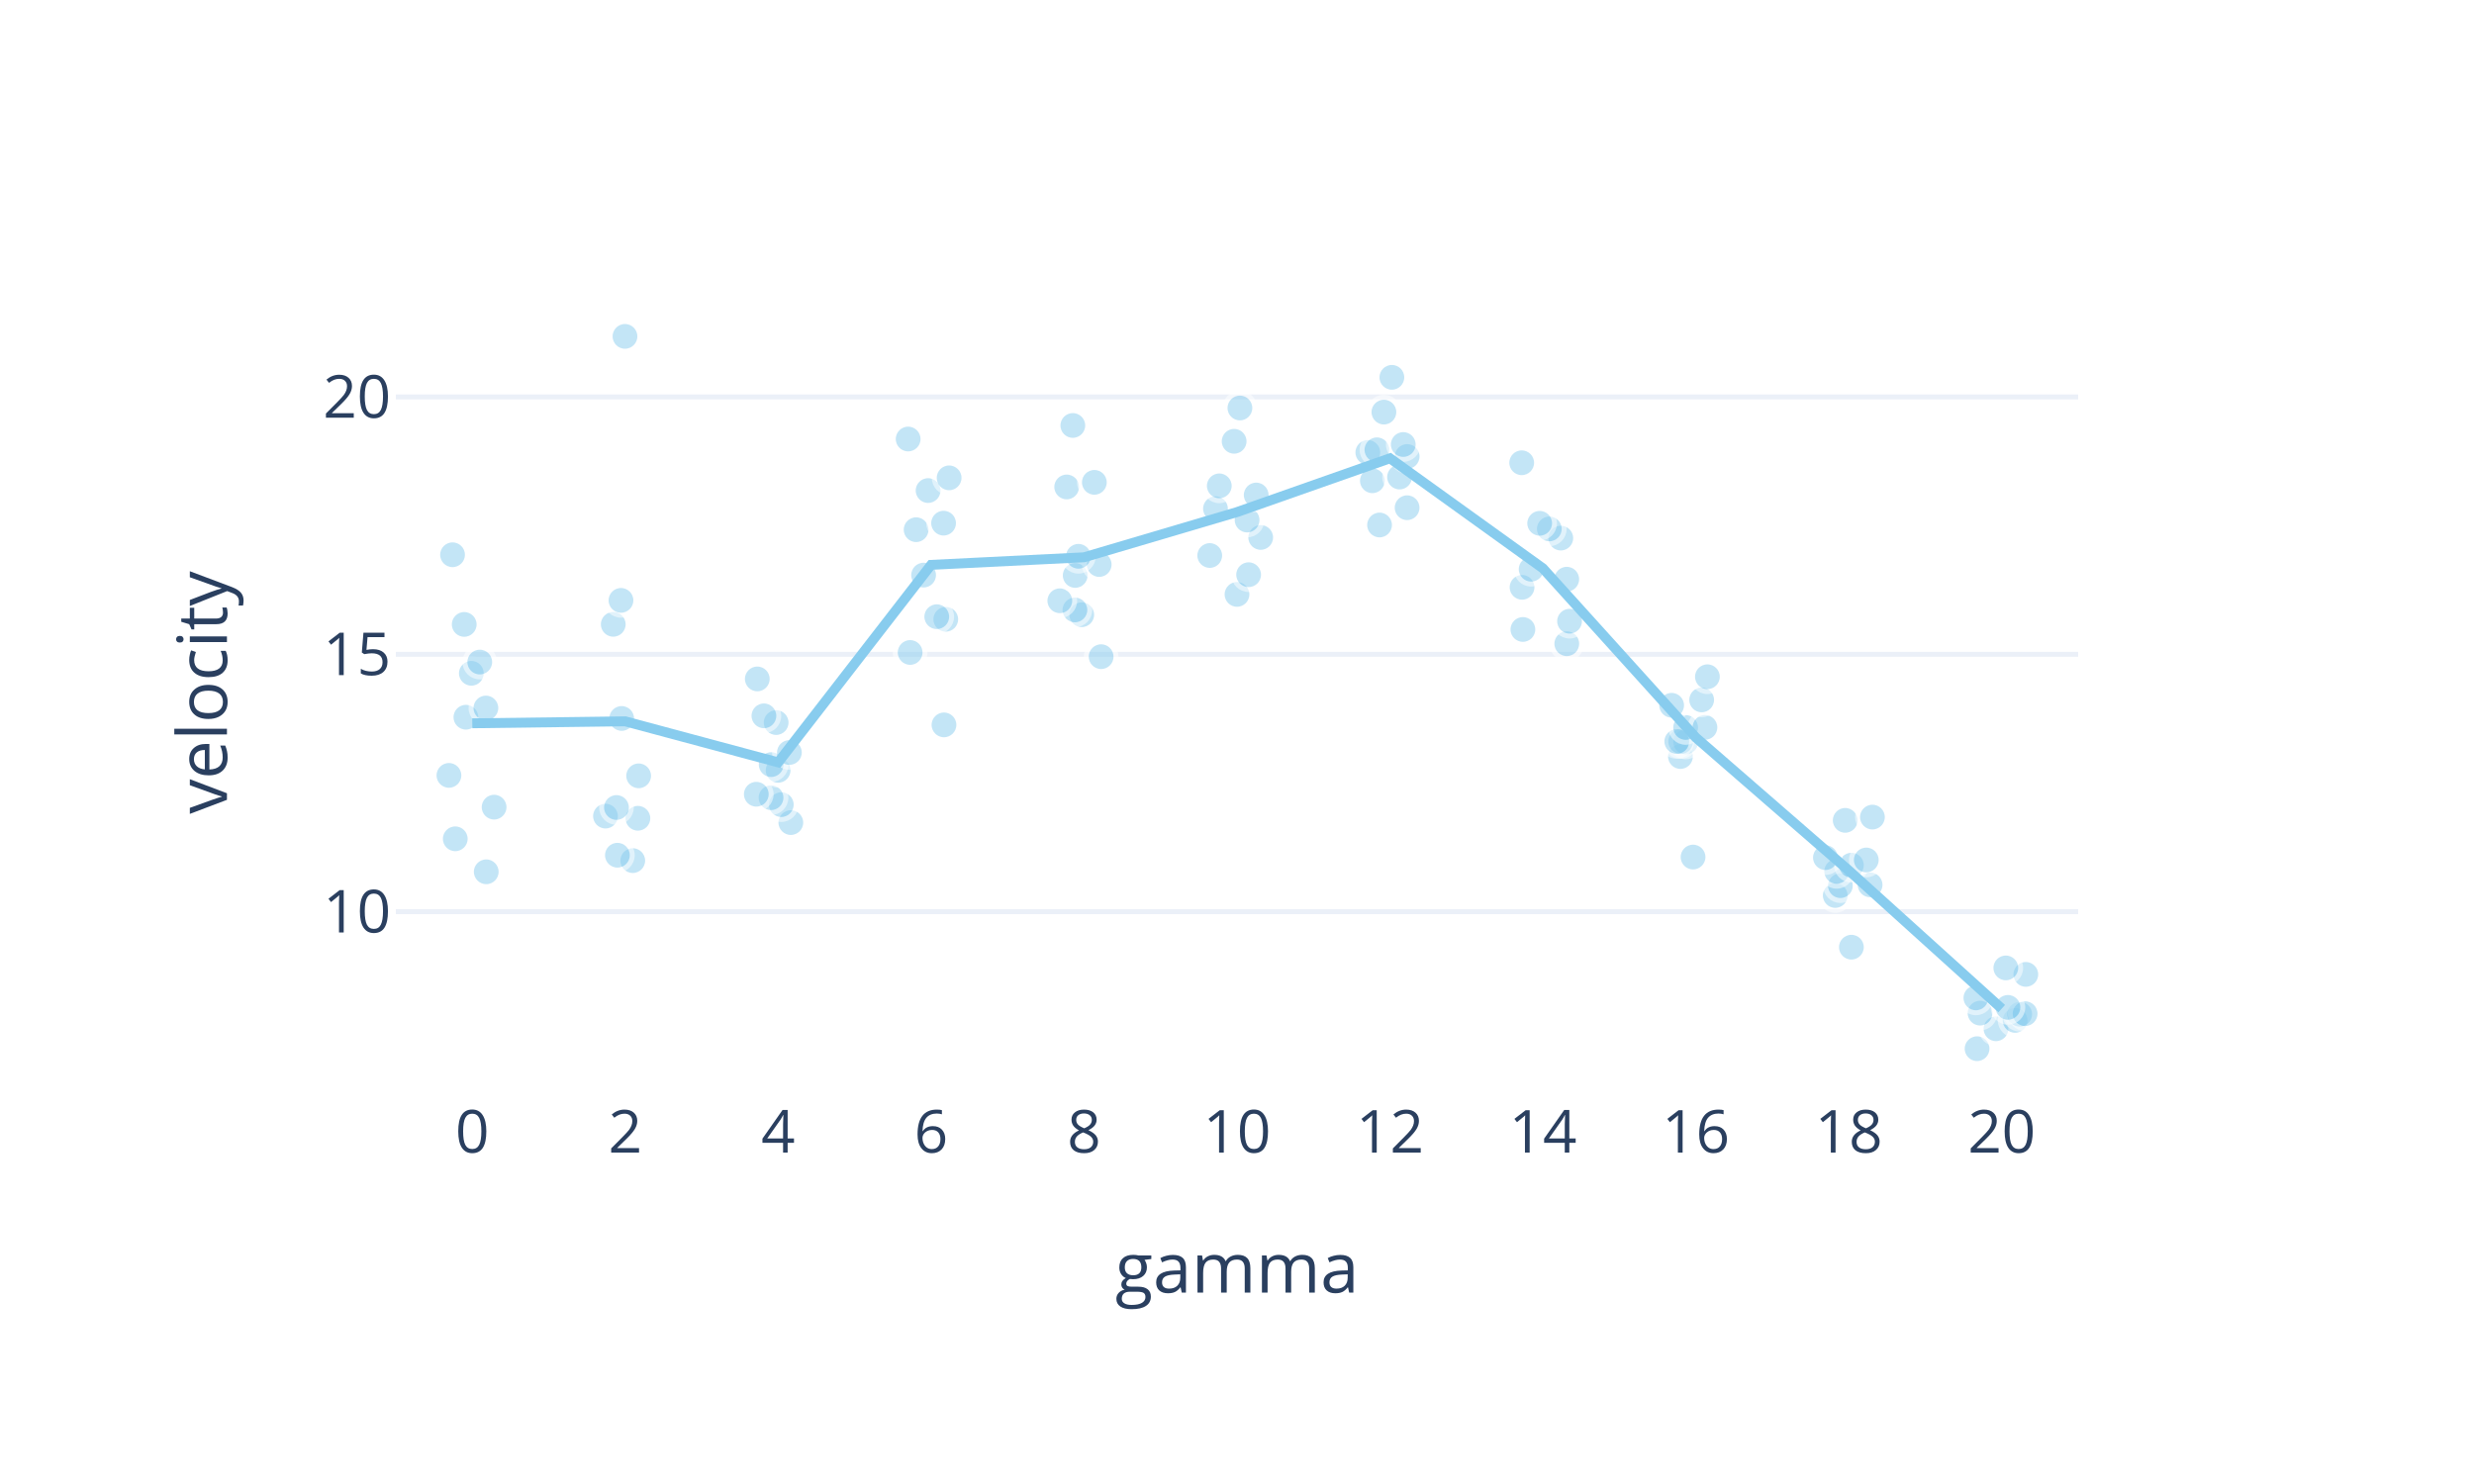
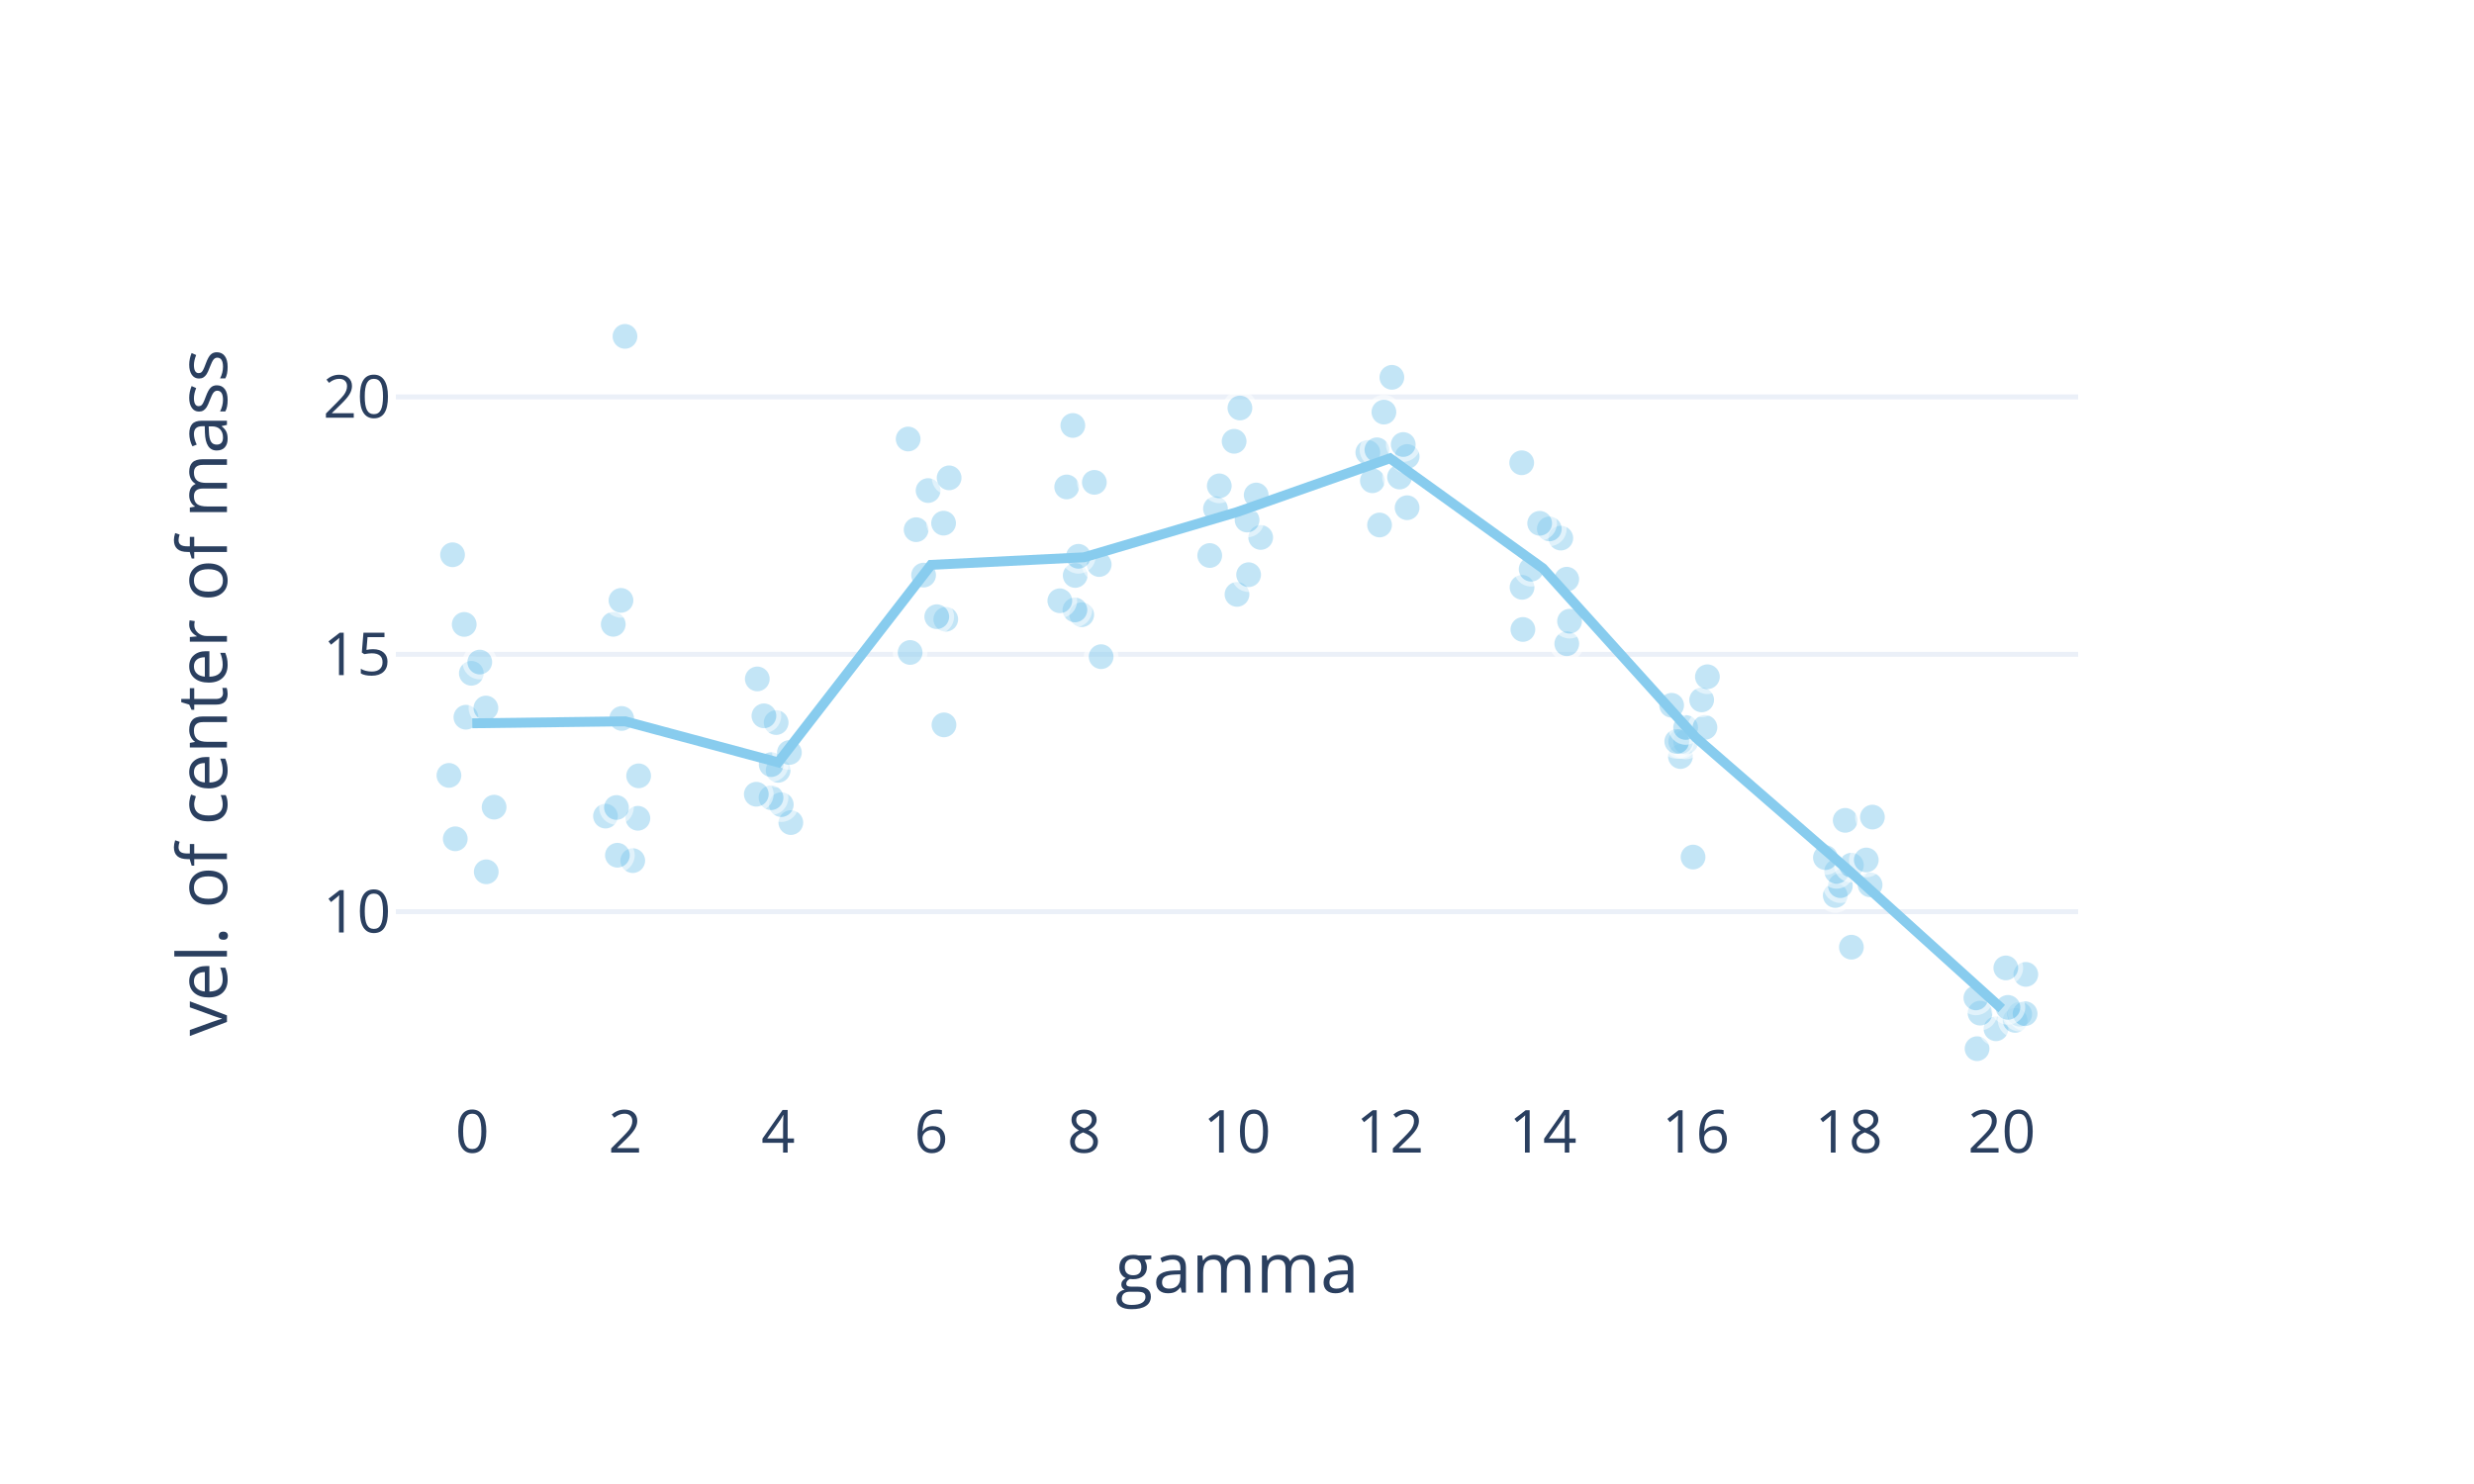
<svg xmlns="http://www.w3.org/2000/svg" class="main-svg" width="500" height="300" style="" viewBox="0 0 500 300">
  <rect x="0" y="0" width="500" height="300" style="fill: rgb(255, 255, 255); fill-opacity: 1;" />
-   <defs id="defs-b6fe09">
+   <defs id="defs-9567df">
    <g class="clips">
-       <clipPath id="clipb6fe09xyplot" class="plotclip">
+       <clipPath id="clip9567dfxyplot" class="plotclip">
        <rect width="340" height="160" />
      </clipPath>
-       <clipPath class="axesclip" id="clipb6fe09x">
+       <clipPath class="axesclip" id="clip9567dfx">
        <rect x="80" y="0" width="340" height="300" />
      </clipPath>
-       <clipPath class="axesclip" id="clipb6fe09y">
+       <clipPath class="axesclip" id="clip9567dfy">
        <rect x="0" y="60" width="500" height="160" />
      </clipPath>
-       <clipPath class="axesclip" id="clipb6fe09xy">
+       <clipPath class="axesclip" id="clip9567dfxy">
        <rect x="80" y="60" width="340" height="160" />
      </clipPath>
    </g>
    <g class="gradients" />
    <g class="patterns" />
  </defs>
  <g class="bglayer" />
  <g class="layer-below">
    <g class="imagelayer" />
    <g class="shapelayer" />
  </g>
  <g class="cartesianlayer">
    <g class="subplot xy">
      <g class="layer-subplot">
        <g class="shapelayer" />
        <g class="imagelayer" />
      </g>
      <g class="minor-gridlayer">
        <g class="x" />
        <g class="y" />
      </g>
      <g class="gridlayer">
        <g class="x" />
        <g class="y">
          <path class="ygrid crisp" transform="translate(0,184.3)" d="M80,0h340" style="stroke: rgb(235, 240, 248); stroke-opacity: 1; stroke-width: 1px;" />
          <path class="ygrid crisp" transform="translate(0,132.27)" d="M80,0h340" style="stroke: rgb(235, 240, 248); stroke-opacity: 1; stroke-width: 1px;" />
          <path class="ygrid crisp" transform="translate(0,80.24)" d="M80,0h340" style="stroke: rgb(235, 240, 248); stroke-opacity: 1; stroke-width: 1px;" />
        </g>
      </g>
      <g class="zerolinelayer" />
      <g class="layer-between">
        <g class="shapelayer" />
        <g class="imagelayer" />
      </g>
      <path class="xlines-below" />
      <path class="ylines-below" />
      <g class="overlines-below" />
      <g class="xaxislayer-below" />
      <g class="yaxislayer-below" />
      <g class="overaxes-below" />
      <g class="overplot">
-         <g class="xy" transform="translate(80,60)" clip-path="url(#clipb6fe09xyplot)">
+         <g class="xy" transform="translate(80,60)" clip-path="url(#clip9567dfxyplot)">
          <g class="boxlayer mlayer">
            <g class="trace boxes" style="opacity: 1;">
              <path class="box" d="M7.88,84.06H23.03M7.88,103.17H23.03V73.84H7.88ZM15.45,103.17V116.24M15.45,73.84V52.15M11.67,116.24H19.24M11.67,52.15H19.24" style="vector-effect: none; stroke-width: 2px; stroke: rgb(255, 255, 255); stroke-opacity: 0; fill: rgb(255, 255, 255); fill-opacity: 0;" />
              <path class="box" d="M38.79,100.04H53.94M38.79,105.42H53.94V66.21H38.79ZM46.36,105.42V113.98M46.36,66.21V8M42.58,113.98H50.15M42.58,8H50.15" style="vector-effect: none; stroke-width: 2px; stroke: rgb(255, 255, 255); stroke-opacity: 0; fill: rgb(255, 255, 255); fill-opacity: 0;" />
              <path class="box" d="M69.7,95.15H84.85M69.7,101.26H84.85V86.07H69.7ZM77.27,101.26V106.29M77.27,86.07V77.25M73.49,106.29H81.06M73.49,77.25H81.06" style="vector-effect: none; stroke-width: 2px; stroke: rgb(255, 255, 255); stroke-opacity: 0; fill: rgb(255, 255, 255); fill-opacity: 0;" />
              <path class="box" d="M100.61,51.67H115.75M100.61,65.19H115.75V39.17H100.61ZM108.18,65.19V86.54M108.18,39.17V28.75M104.4,86.54H111.97M104.4,28.75H111.97" style="vector-effect: none; stroke-width: 2px; stroke: rgb(255, 255, 255); stroke-opacity: 0; fill: rgb(255, 255, 255); fill-opacity: 0;" />
              <path class="box" d="M131.52,55.22H146.66M131.52,63.3H146.66V38.44H131.52ZM139.09,63.3V72.75M139.09,38.44V26.01M135.3,72.75H142.88M135.3,26.01H142.88" style="vector-effect: none; stroke-width: 2px; stroke: rgb(255, 255, 255); stroke-opacity: 0; fill: rgb(255, 255, 255); fill-opacity: 0;" />
              <path class="box" d="M162.43,43.98H177.57M162.43,52.3H177.57V38.22H162.43ZM170,52.3V60.16M170,38.22V22.48M166.21,60.16H173.79M166.21,22.48H173.79" style="vector-effect: none; stroke-width: 2px; stroke: rgb(255, 255, 255); stroke-opacity: 0; fill: rgb(255, 255, 255); fill-opacity: 0;" />
              <path class="box" d="M193.34,31.87H208.48M193.34,37.19H208.48V29.86H193.34ZM200.91,37.19V46.13M200.91,29.86V23.31M197.12,46.13H204.7M197.12,23.31H204.7" style="vector-effect: none; stroke-width: 2px; stroke: rgb(255, 255, 255); stroke-opacity: 0; fill: rgb(255, 255, 255); fill-opacity: 0;" />
              <path class="box" d="M224.25,56.08H239.39M224.25,65.58H239.39V46.92H224.25ZM231.82,65.58V70.13M231.82,46.92V33.55M228.03,70.13H235.6M228.03,33.55H235.6" style="vector-effect: none; stroke-width: 2px; stroke: rgb(255, 255, 255); stroke-opacity: 0; fill: rgb(255, 255, 255); fill-opacity: 0;" />
              <path class="box" d="M255.15,88.47H270.3M255.15,89.99H270.3V82.58H255.15ZM262.73,89.99V92.94M262.73,82.58V76.81M258.94,92.94H266.51M258.94,76.81H266.51" style="vector-effect: none; stroke-width: 2px; stroke: rgb(255, 255, 255); stroke-opacity: 0; fill: rgb(255, 255, 255); fill-opacity: 0;" />
              <path class="box" d="M286.06,115.52H301.21M286.06,119.04H301.21V113.37H286.06ZM293.64,119.04V121.03M293.64,113.37V105.18M289.85,121.03H297.42M289.85,105.18H297.42" style="vector-effect: none; stroke-width: 2px; stroke: rgb(255, 255, 255); stroke-opacity: 0; fill: rgb(255, 255, 255); fill-opacity: 0;" />
              <path class="box" d="M316.97,144.86H332.12M316.97,146.28H332.12V141.73H316.97ZM324.55,146.28V152M324.55,141.73V135.67M320.76,152H328.33M320.76,135.67H328.33" style="vector-effect: none; stroke-width: 2px; stroke: rgb(255, 255, 255); stroke-opacity: 0; fill: rgb(255, 255, 255); fill-opacity: 0;" />
              <g class="points">
                <path class="point" transform="translate(18.27,116.24)" d="M3,0A3,3 0 1,1 0,-3A3,3 0 0,1 3,0Z" style="opacity: 0.5; stroke-width: 1px; fill: rgb(136, 204, 238); fill-opacity: 1; stroke: rgb(255, 255, 255); stroke-opacity: 1;" />
                <path class="point" transform="translate(12.01,109.57)" d="M3,0A3,3 0 1,1 0,-3A3,3 0 0,1 3,0Z" style="opacity: 0.5; stroke-width: 1px; fill: rgb(136, 204, 238); fill-opacity: 1; stroke: rgb(255, 255, 255); stroke-opacity: 1;" />
                <path class="point" transform="translate(19.86,103.17)" d="M3,0A3,3 0 1,1 0,-3A3,3 0 0,1 3,0Z" style="opacity: 0.5; stroke-width: 1px; fill: rgb(136, 204, 238); fill-opacity: 1; stroke: rgb(255, 255, 255); stroke-opacity: 1;" />
                <path class="point" transform="translate(10.73,96.75)" d="M3,0A3,3 0 1,1 0,-3A3,3 0 0,1 3,0Z" style="opacity: 0.5; stroke-width: 1px; fill: rgb(136, 204, 238); fill-opacity: 1; stroke: rgb(255, 255, 255); stroke-opacity: 1;" />
                <path class="point" transform="translate(14.16,84.99)" d="M3,0A3,3 0 1,1 0,-3A3,3 0 0,1 3,0Z" style="opacity: 0.5; stroke-width: 1px; fill: rgb(136, 204, 238); fill-opacity: 1; stroke: rgb(255, 255, 255); stroke-opacity: 1;" />
                <path class="point" transform="translate(18.2,83.13)" d="M3,0A3,3 0 1,1 0,-3A3,3 0 0,1 3,0Z" style="opacity: 0.5; stroke-width: 1px; fill: rgb(136, 204, 238); fill-opacity: 1; stroke: rgb(255, 255, 255); stroke-opacity: 1;" />
                <path class="point" transform="translate(15.26,76.11)" d="M3,0A3,3 0 1,1 0,-3A3,3 0 0,1 3,0Z" style="opacity: 0.5; stroke-width: 1px; fill: rgb(136, 204, 238); fill-opacity: 1; stroke: rgb(255, 255, 255); stroke-opacity: 1;" />
                <path class="point" transform="translate(16.96,73.84)" d="M3,0A3,3 0 1,1 0,-3A3,3 0 0,1 3,0Z" style="opacity: 0.5; stroke-width: 1px; fill: rgb(136, 204, 238); fill-opacity: 1; stroke: rgb(255, 255, 255); stroke-opacity: 1;" />
                <path class="point" transform="translate(13.82,66.23)" d="M3,0A3,3 0 1,1 0,-3A3,3 0 0,1 3,0Z" style="opacity: 0.5; stroke-width: 1px; fill: rgb(136, 204, 238); fill-opacity: 1; stroke: rgb(255, 255, 255); stroke-opacity: 1;" />
                <path class="point" transform="translate(11.46,52.15)" d="M3,0A3,3 0 1,1 0,-3A3,3 0 0,1 3,0Z" style="opacity: 0.5; stroke-width: 1px; fill: rgb(136, 204, 238); fill-opacity: 1; stroke: rgb(255, 255, 255); stroke-opacity: 1;" />
              </g>
              <g class="points">
                <path class="point" transform="translate(47.88,113.98)" d="M3,0A3,3 0 1,1 0,-3A3,3 0 0,1 3,0Z" style="opacity: 0.5; stroke-width: 1px; fill: rgb(136, 204, 238); fill-opacity: 1; stroke: rgb(255, 255, 255); stroke-opacity: 1;" />
                <path class="point" transform="translate(44.78,112.89)" d="M3,0A3,3 0 1,1 0,-3A3,3 0 0,1 3,0Z" style="opacity: 0.5; stroke-width: 1px; fill: rgb(136, 204, 238); fill-opacity: 1; stroke: rgb(255, 255, 255); stroke-opacity: 1;" />
                <path class="point" transform="translate(48.92,105.42)" d="M3,0A3,3 0 1,1 0,-3A3,3 0 0,1 3,0Z" style="opacity: 0.5; stroke-width: 1px; fill: rgb(136, 204, 238); fill-opacity: 1; stroke: rgb(255, 255, 255); stroke-opacity: 1;" />
                <path class="point" transform="translate(42.37,104.98)" d="M3,0A3,3 0 1,1 0,-3A3,3 0 0,1 3,0Z" style="opacity: 0.5; stroke-width: 1px; fill: rgb(136, 204, 238); fill-opacity: 1; stroke: rgb(255, 255, 255); stroke-opacity: 1;" />
                <path class="point" transform="translate(44.59,103.24)" d="M3,0A3,3 0 1,1 0,-3A3,3 0 0,1 3,0Z" style="opacity: 0.5; stroke-width: 1px; fill: rgb(136, 204, 238); fill-opacity: 1; stroke: rgb(255, 255, 255); stroke-opacity: 1;" />
                <path class="point" transform="translate(49.07,96.84)" d="M3,0A3,3 0 1,1 0,-3A3,3 0 0,1 3,0Z" style="opacity: 0.5; stroke-width: 1px; fill: rgb(136, 204, 238); fill-opacity: 1; stroke: rgb(255, 255, 255); stroke-opacity: 1;" />
                <path class="point" transform="translate(45.64,85.24)" d="M3,0A3,3 0 1,1 0,-3A3,3 0 0,1 3,0Z" style="opacity: 0.5; stroke-width: 1px; fill: rgb(136, 204, 238); fill-opacity: 1; stroke: rgb(255, 255, 255); stroke-opacity: 1;" />
                <path class="point" transform="translate(43.94,66.21)" d="M3,0A3,3 0 1,1 0,-3A3,3 0 0,1 3,0Z" style="opacity: 0.5; stroke-width: 1px; fill: rgb(136, 204, 238); fill-opacity: 1; stroke: rgb(255, 255, 255); stroke-opacity: 1;" />
                <path class="point" transform="translate(45.5,61.37)" d="M3,0A3,3 0 1,1 0,-3A3,3 0 0,1 3,0Z" style="opacity: 0.5; stroke-width: 1px; fill: rgb(136, 204, 238); fill-opacity: 1; stroke: rgb(255, 255, 255); stroke-opacity: 1;" />
                <path class="point" transform="translate(46.31,8)" d="M3,0A3,3 0 1,1 0,-3A3,3 0 0,1 3,0Z" style="opacity: 0.5; stroke-width: 1px; fill: rgb(136, 204, 238); fill-opacity: 1; stroke: rgb(255, 255, 255); stroke-opacity: 1;" />
              </g>
              <g class="points">
                <path class="point" transform="translate(79.83,106.29)" d="M3,0A3,3 0 1,1 0,-3A3,3 0 0,1 3,0Z" style="opacity: 0.5; stroke-width: 1px; fill: rgb(136, 204, 238); fill-opacity: 1; stroke: rgb(255, 255, 255); stroke-opacity: 1;" />
                <path class="point" transform="translate(77.9,102.66)" d="M3,0A3,3 0 1,1 0,-3A3,3 0 0,1 3,0Z" style="opacity: 0.5; stroke-width: 1px; fill: rgb(136, 204, 238); fill-opacity: 1; stroke: rgb(255, 255, 255); stroke-opacity: 1;" />
                <path class="point" transform="translate(75.83,101.26)" d="M3,0A3,3 0 1,1 0,-3A3,3 0 0,1 3,0Z" style="opacity: 0.5; stroke-width: 1px; fill: rgb(136, 204, 238); fill-opacity: 1; stroke: rgb(255, 255, 255); stroke-opacity: 1;" />
                <path class="point" transform="translate(72.85,100.56)" d="M3,0A3,3 0 1,1 0,-3A3,3 0 0,1 3,0Z" style="opacity: 0.5; stroke-width: 1px; fill: rgb(136, 204, 238); fill-opacity: 1; stroke: rgb(255, 255, 255); stroke-opacity: 1;" />
                <path class="point" transform="translate(77.26,95.73)" d="M3,0A3,3 0 1,1 0,-3A3,3 0 0,1 3,0Z" style="opacity: 0.5; stroke-width: 1px; fill: rgb(136, 204, 238); fill-opacity: 1; stroke: rgb(255, 255, 255); stroke-opacity: 1;" />
                <path class="point" transform="translate(75.86,94.57)" d="M3,0A3,3 0 1,1 0,-3A3,3 0 0,1 3,0Z" style="opacity: 0.5; stroke-width: 1px; fill: rgb(136, 204, 238); fill-opacity: 1; stroke: rgb(255, 255, 255); stroke-opacity: 1;" />
                <path class="point" transform="translate(79.54,92.12)" d="M3,0A3,3 0 1,1 0,-3A3,3 0 0,1 3,0Z" style="opacity: 0.5; stroke-width: 1px; fill: rgb(136, 204, 238); fill-opacity: 1; stroke: rgb(255, 255, 255); stroke-opacity: 1;" />
                <path class="point" transform="translate(76.86,86.07)" d="M3,0A3,3 0 1,1 0,-3A3,3 0 0,1 3,0Z" style="opacity: 0.5; stroke-width: 1px; fill: rgb(136, 204, 238); fill-opacity: 1; stroke: rgb(255, 255, 255); stroke-opacity: 1;" />
                <path class="point" transform="translate(74.39,84.71)" d="M3,0A3,3 0 1,1 0,-3A3,3 0 0,1 3,0Z" style="opacity: 0.5; stroke-width: 1px; fill: rgb(136, 204, 238); fill-opacity: 1; stroke: rgb(255, 255, 255); stroke-opacity: 1;" />
                <path class="point" transform="translate(73.05,77.25)" d="M3,0A3,3 0 1,1 0,-3A3,3 0 0,1 3,0Z" style="opacity: 0.5; stroke-width: 1px; fill: rgb(136, 204, 238); fill-opacity: 1; stroke: rgb(255, 255, 255); stroke-opacity: 1;" />
              </g>
              <g class="points">
                <path class="point" transform="translate(110.78,86.54)" d="M3,0A3,3 0 1,1 0,-3A3,3 0 0,1 3,0Z" style="opacity: 0.5; stroke-width: 1px; fill: rgb(136, 204, 238); fill-opacity: 1; stroke: rgb(255, 255, 255); stroke-opacity: 1;" />
                <path class="point" transform="translate(103.94,71.9)" d="M3,0A3,3 0 1,1 0,-3A3,3 0 0,1 3,0Z" style="opacity: 0.5; stroke-width: 1px; fill: rgb(136, 204, 238); fill-opacity: 1; stroke: rgb(255, 255, 255); stroke-opacity: 1;" />
                <path class="point" transform="translate(111.14,65.19)" d="M3,0A3,3 0 1,1 0,-3A3,3 0 0,1 3,0Z" style="opacity: 0.5; stroke-width: 1px; fill: rgb(136, 204, 238); fill-opacity: 1; stroke: rgb(255, 255, 255); stroke-opacity: 1;" />
                <path class="point" transform="translate(109.32,64.67)" d="M3,0A3,3 0 1,1 0,-3A3,3 0 0,1 3,0Z" style="opacity: 0.5; stroke-width: 1px; fill: rgb(136, 204, 238); fill-opacity: 1; stroke: rgb(255, 255, 255); stroke-opacity: 1;" />
                <path class="point" transform="translate(106.66,56.26)" d="M3,0A3,3 0 1,1 0,-3A3,3 0 0,1 3,0Z" style="opacity: 0.5; stroke-width: 1px; fill: rgb(136, 204, 238); fill-opacity: 1; stroke: rgb(255, 255, 255); stroke-opacity: 1;" />
                <path class="point" transform="translate(105.15,47.08)" d="M3,0A3,3 0 1,1 0,-3A3,3 0 0,1 3,0Z" style="opacity: 0.5; stroke-width: 1px; fill: rgb(136, 204, 238); fill-opacity: 1; stroke: rgb(255, 255, 255); stroke-opacity: 1;" />
                <path class="point" transform="translate(110.7,45.76)" d="M3,0A3,3 0 1,1 0,-3A3,3 0 0,1 3,0Z" style="opacity: 0.5; stroke-width: 1px; fill: rgb(136, 204, 238); fill-opacity: 1; stroke: rgb(255, 255, 255); stroke-opacity: 1;" />
                <path class="point" transform="translate(107.57,39.17)" d="M3,0A3,3 0 1,1 0,-3A3,3 0 0,1 3,0Z" style="opacity: 0.5; stroke-width: 1px; fill: rgb(136, 204, 238); fill-opacity: 1; stroke: rgb(255, 255, 255); stroke-opacity: 1;" />
                <path class="point" transform="translate(111.82,36.6)" d="M3,0A3,3 0 1,1 0,-3A3,3 0 0,1 3,0Z" style="opacity: 0.5; stroke-width: 1px; fill: rgb(136, 204, 238); fill-opacity: 1; stroke: rgb(255, 255, 255); stroke-opacity: 1;" />
                <path class="point" transform="translate(103.54,28.75)" d="M3,0A3,3 0 1,1 0,-3A3,3 0 0,1 3,0Z" style="opacity: 0.5; stroke-width: 1px; fill: rgb(136, 204, 238); fill-opacity: 1; stroke: rgb(255, 255, 255); stroke-opacity: 1;" />
              </g>
              <g class="points">
                <path class="point" transform="translate(142.54,72.75)" d="M3,0A3,3 0 1,1 0,-3A3,3 0 0,1 3,0Z" style="opacity: 0.5; stroke-width: 1px; fill: rgb(136, 204, 238); fill-opacity: 1; stroke: rgb(255, 255, 255); stroke-opacity: 1;" />
                <path class="point" transform="translate(138.62,64.27)" d="M3,0A3,3 0 1,1 0,-3A3,3 0 0,1 3,0Z" style="opacity: 0.5; stroke-width: 1px; fill: rgb(136, 204, 238); fill-opacity: 1; stroke: rgb(255, 255, 255); stroke-opacity: 1;" />
                <path class="point" transform="translate(137.24,63.3)" d="M3,0A3,3 0 1,1 0,-3A3,3 0 0,1 3,0Z" style="opacity: 0.5; stroke-width: 1px; fill: rgb(136, 204, 238); fill-opacity: 1; stroke: rgb(255, 255, 255); stroke-opacity: 1;" />
                <path class="point" transform="translate(134.19,61.45)" d="M3,0A3,3 0 1,1 0,-3A3,3 0 0,1 3,0Z" style="opacity: 0.5; stroke-width: 1px; fill: rgb(136, 204, 238); fill-opacity: 1; stroke: rgb(255, 255, 255); stroke-opacity: 1;" />
                <path class="point" transform="translate(137.3,56.33)" d="M3,0A3,3 0 1,1 0,-3A3,3 0 0,1 3,0Z" style="opacity: 0.5; stroke-width: 1px; fill: rgb(136, 204, 238); fill-opacity: 1; stroke: rgb(255, 255, 255); stroke-opacity: 1;" />
                <path class="point" transform="translate(142.15,54.12)" d="M3,0A3,3 0 1,1 0,-3A3,3 0 0,1 3,0Z" style="opacity: 0.5; stroke-width: 1px; fill: rgb(136, 204, 238); fill-opacity: 1; stroke: rgb(255, 255, 255); stroke-opacity: 1;" />
                <path class="point" transform="translate(137.95,52.46)" d="M3,0A3,3 0 1,1 0,-3A3,3 0 0,1 3,0Z" style="opacity: 0.5; stroke-width: 1px; fill: rgb(136, 204, 238); fill-opacity: 1; stroke: rgb(255, 255, 255); stroke-opacity: 1;" />
                <path class="point" transform="translate(135.58,38.44)" d="M3,0A3,3 0 1,1 0,-3A3,3 0 0,1 3,0Z" style="opacity: 0.5; stroke-width: 1px; fill: rgb(136, 204, 238); fill-opacity: 1; stroke: rgb(255, 255, 255); stroke-opacity: 1;" />
                <path class="point" transform="translate(141.17,37.51)" d="M3,0A3,3 0 1,1 0,-3A3,3 0 0,1 3,0Z" style="opacity: 0.5; stroke-width: 1px; fill: rgb(136, 204, 238); fill-opacity: 1; stroke: rgb(255, 255, 255); stroke-opacity: 1;" />
                <path class="point" transform="translate(136.82,26.01)" d="M3,0A3,3 0 1,1 0,-3A3,3 0 0,1 3,0Z" style="opacity: 0.5; stroke-width: 1px; fill: rgb(136, 204, 238); fill-opacity: 1; stroke: rgb(255, 255, 255); stroke-opacity: 1;" />
              </g>
              <g class="points">
                <path class="point" transform="translate(170,60.16)" d="M3,0A3,3 0 1,1 0,-3A3,3 0 0,1 3,0Z" style="opacity: 0.5; stroke-width: 1px; fill: rgb(136, 204, 238); fill-opacity: 1; stroke: rgb(255, 255, 255); stroke-opacity: 1;" />
                <path class="point" transform="translate(172.35,56.18)" d="M3,0A3,3 0 1,1 0,-3A3,3 0 0,1 3,0Z" style="opacity: 0.5; stroke-width: 1px; fill: rgb(136, 204, 238); fill-opacity: 1; stroke: rgb(255, 255, 255); stroke-opacity: 1;" />
                <path class="point" transform="translate(164.49,52.3)" d="M3,0A3,3 0 1,1 0,-3A3,3 0 0,1 3,0Z" style="opacity: 0.5; stroke-width: 1px; fill: rgb(136, 204, 238); fill-opacity: 1; stroke: rgb(255, 255, 255); stroke-opacity: 1;" />
                <path class="point" transform="translate(174.79,48.65)" d="M3,0A3,3 0 1,1 0,-3A3,3 0 0,1 3,0Z" style="opacity: 0.5; stroke-width: 1px; fill: rgb(136, 204, 238); fill-opacity: 1; stroke: rgb(255, 255, 255); stroke-opacity: 1;" />
                <path class="point" transform="translate(172.04,45.13)" d="M3,0A3,3 0 1,1 0,-3A3,3 0 0,1 3,0Z" style="opacity: 0.5; stroke-width: 1px; fill: rgb(136, 204, 238); fill-opacity: 1; stroke: rgb(255, 255, 255); stroke-opacity: 1;" />
                <path class="point" transform="translate(165.65,42.83)" d="M3,0A3,3 0 1,1 0,-3A3,3 0 0,1 3,0Z" style="opacity: 0.5; stroke-width: 1px; fill: rgb(136, 204, 238); fill-opacity: 1; stroke: rgb(255, 255, 255); stroke-opacity: 1;" />
                <path class="point" transform="translate(173.88,40.07)" d="M3,0A3,3 0 1,1 0,-3A3,3 0 0,1 3,0Z" style="opacity: 0.5; stroke-width: 1px; fill: rgb(136, 204, 238); fill-opacity: 1; stroke: rgb(255, 255, 255); stroke-opacity: 1;" />
                <path class="point" transform="translate(166.42,38.22)" d="M3,0A3,3 0 1,1 0,-3A3,3 0 0,1 3,0Z" style="opacity: 0.5; stroke-width: 1px; fill: rgb(136, 204, 238); fill-opacity: 1; stroke: rgb(255, 255, 255); stroke-opacity: 1;" />
                <path class="point" transform="translate(169.42,29.21)" d="M3,0A3,3 0 1,1 0,-3A3,3 0 0,1 3,0Z" style="opacity: 0.5; stroke-width: 1px; fill: rgb(136, 204, 238); fill-opacity: 1; stroke: rgb(255, 255, 255); stroke-opacity: 1;" />
                <path class="point" transform="translate(170.59,22.48)" d="M3,0A3,3 0 1,1 0,-3A3,3 0 0,1 3,0Z" style="opacity: 0.5; stroke-width: 1px; fill: rgb(136, 204, 238); fill-opacity: 1; stroke: rgb(255, 255, 255); stroke-opacity: 1;" />
              </g>
              <g class="points">
                <path class="point" transform="translate(198.81,46.13)" d="M3,0A3,3 0 1,1 0,-3A3,3 0 0,1 3,0Z" style="opacity: 0.5; stroke-width: 1px; fill: rgb(136, 204, 238); fill-opacity: 1; stroke: rgb(255, 255, 255); stroke-opacity: 1;" />
                <path class="point" transform="translate(204.38,42.64)" d="M3,0A3,3 0 1,1 0,-3A3,3 0 0,1 3,0Z" style="opacity: 0.5; stroke-width: 1px; fill: rgb(136, 204, 238); fill-opacity: 1; stroke: rgb(255, 255, 255); stroke-opacity: 1;" />
                <path class="point" transform="translate(197.36,37.19)" d="M3,0A3,3 0 1,1 0,-3A3,3 0 0,1 3,0Z" style="opacity: 0.5; stroke-width: 1px; fill: rgb(136, 204, 238); fill-opacity: 1; stroke: rgb(255, 255, 255); stroke-opacity: 1;" />
                <path class="point" transform="translate(202.85,36.44)" d="M3,0A3,3 0 1,1 0,-3A3,3 0 0,1 3,0Z" style="opacity: 0.5; stroke-width: 1px; fill: rgb(136, 204, 238); fill-opacity: 1; stroke: rgb(255, 255, 255); stroke-opacity: 1;" />
                <path class="point" transform="translate(204.39,32.28)" d="M3,0A3,3 0 1,1 0,-3A3,3 0 0,1 3,0Z" style="opacity: 0.5; stroke-width: 1px; fill: rgb(136, 204, 238); fill-opacity: 1; stroke: rgb(255, 255, 255); stroke-opacity: 1;" />
                <path class="point" transform="translate(196.44,31.46)" d="M3,0A3,3 0 1,1 0,-3A3,3 0 0,1 3,0Z" style="opacity: 0.5; stroke-width: 1px; fill: rgb(136, 204, 238); fill-opacity: 1; stroke: rgb(255, 255, 255); stroke-opacity: 1;" />
                <path class="point" transform="translate(198.28,30.93)" d="M3,0A3,3 0 1,1 0,-3A3,3 0 0,1 3,0Z" style="opacity: 0.5; stroke-width: 1px; fill: rgb(136, 204, 238); fill-opacity: 1; stroke: rgb(255, 255, 255); stroke-opacity: 1;" />
                <path class="point" transform="translate(203.6,29.86)" d="M3,0A3,3 0 1,1 0,-3A3,3 0 0,1 3,0Z" style="opacity: 0.5; stroke-width: 1px; fill: rgb(136, 204, 238); fill-opacity: 1; stroke: rgb(255, 255, 255); stroke-opacity: 1;" />
                <path class="point" transform="translate(199.69,23.31)" d="M3,0A3,3 0 1,1 0,-3A3,3 0 0,1 3,0Z" style="opacity: 0.5; stroke-width: 1px; fill: rgb(136, 204, 238); fill-opacity: 1; stroke: rgb(255, 255, 255); stroke-opacity: 1;" />
                <path class="point" transform="translate(201.3,16.28)" d="M3,0A3,3 0 1,1 0,-3A3,3 0 0,1 3,0Z" style="opacity: 0.5; stroke-width: 1px; fill: rgb(136, 204, 238); fill-opacity: 1; stroke: rgb(255, 255, 255); stroke-opacity: 1;" />
              </g>
              <g class="points">
                <path class="point" transform="translate(236.65,70.13)" d="M3,0A3,3 0 1,1 0,-3A3,3 0 0,1 3,0Z" style="opacity: 0.5; stroke-width: 1px; fill: rgb(136, 204, 238); fill-opacity: 1; stroke: rgb(255, 255, 255); stroke-opacity: 1;" />
                <path class="point" transform="translate(227.78,67.25)" d="M3,0A3,3 0 1,1 0,-3A3,3 0 0,1 3,0Z" style="opacity: 0.5; stroke-width: 1px; fill: rgb(136, 204, 238); fill-opacity: 1; stroke: rgb(255, 255, 255); stroke-opacity: 1;" />
                <path class="point" transform="translate(237.21,65.58)" d="M3,0A3,3 0 1,1 0,-3A3,3 0 0,1 3,0Z" style="opacity: 0.5; stroke-width: 1px; fill: rgb(136, 204, 238); fill-opacity: 1; stroke: rgb(255, 255, 255); stroke-opacity: 1;" />
                <path class="point" transform="translate(227.61,58.73)" d="M3,0A3,3 0 1,1 0,-3A3,3 0 0,1 3,0Z" style="opacity: 0.5; stroke-width: 1px; fill: rgb(136, 204, 238); fill-opacity: 1; stroke: rgb(255, 255, 255); stroke-opacity: 1;" />
                <path class="point" transform="translate(236.64,57.09)" d="M3,0A3,3 0 1,1 0,-3A3,3 0 0,1 3,0Z" style="opacity: 0.5; stroke-width: 1px; fill: rgb(136, 204, 238); fill-opacity: 1; stroke: rgb(255, 255, 255); stroke-opacity: 1;" />
                <path class="point" transform="translate(229.45,55.07)" d="M3,0A3,3 0 1,1 0,-3A3,3 0 0,1 3,0Z" style="opacity: 0.5; stroke-width: 1px; fill: rgb(136, 204, 238); fill-opacity: 1; stroke: rgb(255, 255, 255); stroke-opacity: 1;" />
                <path class="point" transform="translate(235.44,48.78)" d="M3,0A3,3 0 1,1 0,-3A3,3 0 0,1 3,0Z" style="opacity: 0.5; stroke-width: 1px; fill: rgb(136, 204, 238); fill-opacity: 1; stroke: rgb(255, 255, 255); stroke-opacity: 1;" />
                <path class="point" transform="translate(233.12,46.92)" d="M3,0A3,3 0 1,1 0,-3A3,3 0 0,1 3,0Z" style="opacity: 0.5; stroke-width: 1px; fill: rgb(136, 204, 238); fill-opacity: 1; stroke: rgb(255, 255, 255); stroke-opacity: 1;" />
                <path class="point" transform="translate(231.17,45.79)" d="M3,0A3,3 0 1,1 0,-3A3,3 0 0,1 3,0Z" style="opacity: 0.5; stroke-width: 1px; fill: rgb(136, 204, 238); fill-opacity: 1; stroke: rgb(255, 255, 255); stroke-opacity: 1;" />
                <path class="point" transform="translate(227.54,33.55)" d="M3,0A3,3 0 1,1 0,-3A3,3 0 0,1 3,0Z" style="opacity: 0.5; stroke-width: 1px; fill: rgb(136, 204, 238); fill-opacity: 1; stroke: rgb(255, 255, 255); stroke-opacity: 1;" />
              </g>
              <g class="points">
                <path class="point" transform="translate(262.17,113.26)" d="M3,0A3,3 0 1,1 0,-3A3,3 0 0,1 3,0Z" style="opacity: 0.5; stroke-width: 1px; fill: rgb(136, 204, 238); fill-opacity: 1; stroke: rgb(255, 255, 255); stroke-opacity: 1;" />
                <path class="point" transform="translate(259.62,92.94)" d="M3,0A3,3 0 1,1 0,-3A3,3 0 0,1 3,0Z" style="opacity: 0.5; stroke-width: 1px; fill: rgb(136, 204, 238); fill-opacity: 1; stroke: rgb(255, 255, 255); stroke-opacity: 1;" />
                <path class="point" transform="translate(260.68,89.99)" d="M3,0A3,3 0 1,1 0,-3A3,3 0 0,1 3,0Z" style="opacity: 0.5; stroke-width: 1px; fill: rgb(136, 204, 238); fill-opacity: 1; stroke: rgb(255, 255, 255); stroke-opacity: 1;" />
                <path class="point" transform="translate(259.67,89.9)" d="M3,0A3,3 0 1,1 0,-3A3,3 0 0,1 3,0Z" style="opacity: 0.5; stroke-width: 1px; fill: rgb(136, 204, 238); fill-opacity: 1; stroke: rgb(255, 255, 255); stroke-opacity: 1;" />
                <path class="point" transform="translate(258.88,89.89)" d="M3,0A3,3 0 1,1 0,-3A3,3 0 0,1 3,0Z" style="opacity: 0.5; stroke-width: 1px; fill: rgb(136, 204, 238); fill-opacity: 1; stroke: rgb(255, 255, 255); stroke-opacity: 1;" />
                <path class="point" transform="translate(260.67,87.06)" d="M3,0A3,3 0 1,1 0,-3A3,3 0 0,1 3,0Z" style="opacity: 0.5; stroke-width: 1px; fill: rgb(136, 204, 238); fill-opacity: 1; stroke: rgb(255, 255, 255); stroke-opacity: 1;" />
                <path class="point" transform="translate(264.57,87.05)" d="M3,0A3,3 0 1,1 0,-3A3,3 0 0,1 3,0Z" style="opacity: 0.5; stroke-width: 1px; fill: rgb(136, 204, 238); fill-opacity: 1; stroke: rgb(255, 255, 255); stroke-opacity: 1;" />
                <path class="point" transform="translate(257.84,82.58)" d="M3,0A3,3 0 1,1 0,-3A3,3 0 0,1 3,0Z" style="opacity: 0.5; stroke-width: 1px; fill: rgb(136, 204, 238); fill-opacity: 1; stroke: rgb(255, 255, 255); stroke-opacity: 1;" />
                <path class="point" transform="translate(263.91,81.49)" d="M3,0A3,3 0 1,1 0,-3A3,3 0 0,1 3,0Z" style="opacity: 0.5; stroke-width: 1px; fill: rgb(136, 204, 238); fill-opacity: 1; stroke: rgb(255, 255, 255); stroke-opacity: 1;" />
                <path class="point" transform="translate(265.07,76.81)" d="M3,0A3,3 0 1,1 0,-3A3,3 0 0,1 3,0Z" style="opacity: 0.5; stroke-width: 1px; fill: rgb(136, 204, 238); fill-opacity: 1; stroke: rgb(255, 255, 255); stroke-opacity: 1;" />
              </g>
              <g class="points">
                <path class="point" transform="translate(294.17,131.48)" d="M3,0A3,3 0 1,1 0,-3A3,3 0 0,1 3,0Z" style="opacity: 0.5; stroke-width: 1px; fill: rgb(136, 204, 238); fill-opacity: 1; stroke: rgb(255, 255, 255); stroke-opacity: 1;" />
                <path class="point" transform="translate(290.91,121.03)" d="M3,0A3,3 0 1,1 0,-3A3,3 0 0,1 3,0Z" style="opacity: 0.5; stroke-width: 1px; fill: rgb(136, 204, 238); fill-opacity: 1; stroke: rgb(255, 255, 255); stroke-opacity: 1;" />
                <path class="point" transform="translate(291.95,119.04)" d="M3,0A3,3 0 1,1 0,-3A3,3 0 0,1 3,0Z" style="opacity: 0.5; stroke-width: 1px; fill: rgb(136, 204, 238); fill-opacity: 1; stroke: rgb(255, 255, 255); stroke-opacity: 1;" />
                <path class="point" transform="translate(297.95,118.88)" d="M3,0A3,3 0 1,1 0,-3A3,3 0 0,1 3,0Z" style="opacity: 0.5; stroke-width: 1px; fill: rgb(136, 204, 238); fill-opacity: 1; stroke: rgb(255, 255, 255); stroke-opacity: 1;" />
                <path class="point" transform="translate(291.19,116.15)" d="M3,0A3,3 0 1,1 0,-3A3,3 0 0,1 3,0Z" style="opacity: 0.5; stroke-width: 1px; fill: rgb(136, 204, 238); fill-opacity: 1; stroke: rgb(255, 255, 255); stroke-opacity: 1;" />
                <path class="point" transform="translate(294.17,114.9)" d="M3,0A3,3 0 1,1 0,-3A3,3 0 0,1 3,0Z" style="opacity: 0.5; stroke-width: 1px; fill: rgb(136, 204, 238); fill-opacity: 1; stroke: rgb(255, 255, 255); stroke-opacity: 1;" />
                <path class="point" transform="translate(297.18,113.85)" d="M3,0A3,3 0 1,1 0,-3A3,3 0 0,1 3,0Z" style="opacity: 0.5; stroke-width: 1px; fill: rgb(136, 204, 238); fill-opacity: 1; stroke: rgb(255, 255, 255); stroke-opacity: 1;" />
                <path class="point" transform="translate(288.92,113.37)" d="M3,0A3,3 0 1,1 0,-3A3,3 0 0,1 3,0Z" style="opacity: 0.5; stroke-width: 1px; fill: rgb(136, 204, 238); fill-opacity: 1; stroke: rgb(255, 255, 255); stroke-opacity: 1;" />
                <path class="point" transform="translate(292.92,105.84)" d="M3,0A3,3 0 1,1 0,-3A3,3 0 0,1 3,0Z" style="opacity: 0.5; stroke-width: 1px; fill: rgb(136, 204, 238); fill-opacity: 1; stroke: rgb(255, 255, 255); stroke-opacity: 1;" />
                <path class="point" transform="translate(298.42,105.18)" d="M3,0A3,3 0 1,1 0,-3A3,3 0 0,1 3,0Z" style="opacity: 0.5; stroke-width: 1px; fill: rgb(136, 204, 238); fill-opacity: 1; stroke: rgb(255, 255, 255); stroke-opacity: 1;" />
              </g>
              <g class="points">
                <path class="point" transform="translate(319.57,152)" d="M3,0A3,3 0 1,1 0,-3A3,3 0 0,1 3,0Z" style="opacity: 0.5; stroke-width: 1px; fill: rgb(136, 204, 238); fill-opacity: 1; stroke: rgb(255, 255, 255); stroke-opacity: 1;" />
                <path class="point" transform="translate(323.39,147.97)" d="M3,0A3,3 0 1,1 0,-3A3,3 0 0,1 3,0Z" style="opacity: 0.5; stroke-width: 1px; fill: rgb(136, 204, 238); fill-opacity: 1; stroke: rgb(255, 255, 255); stroke-opacity: 1;" />
                <path class="point" transform="translate(327.26,146.28)" d="M3,0A3,3 0 1,1 0,-3A3,3 0 0,1 3,0Z" style="opacity: 0.5; stroke-width: 1px; fill: rgb(136, 204, 238); fill-opacity: 1; stroke: rgb(255, 255, 255); stroke-opacity: 1;" />
                <path class="point" transform="translate(328.19,145.03)" d="M3,0A3,3 0 1,1 0,-3A3,3 0 0,1 3,0Z" style="opacity: 0.5; stroke-width: 1px; fill: rgb(136, 204, 238); fill-opacity: 1; stroke: rgb(255, 255, 255); stroke-opacity: 1;" />
                <path class="point" transform="translate(329.28,144.92)" d="M3,0A3,3 0 1,1 0,-3A3,3 0 0,1 3,0Z" style="opacity: 0.5; stroke-width: 1px; fill: rgb(136, 204, 238); fill-opacity: 1; stroke: rgb(255, 255, 255); stroke-opacity: 1;" />
                <path class="point" transform="translate(320.17,144.81)" d="M3,0A3,3 0 1,1 0,-3A3,3 0 0,1 3,0Z" style="opacity: 0.5; stroke-width: 1px; fill: rgb(136, 204, 238); fill-opacity: 1; stroke: rgb(255, 255, 255); stroke-opacity: 1;" />
                <path class="point" transform="translate(325.81,143.65)" d="M3,0A3,3 0 1,1 0,-3A3,3 0 0,1 3,0Z" style="opacity: 0.5; stroke-width: 1px; fill: rgb(136, 204, 238); fill-opacity: 1; stroke: rgb(255, 255, 255); stroke-opacity: 1;" />
                <path class="point" transform="translate(319.33,141.73)" d="M3,0A3,3 0 1,1 0,-3A3,3 0 0,1 3,0Z" style="opacity: 0.5; stroke-width: 1px; fill: rgb(136, 204, 238); fill-opacity: 1; stroke: rgb(255, 255, 255); stroke-opacity: 1;" />
                <path class="point" transform="translate(329.42,136.98)" d="M3,0A3,3 0 1,1 0,-3A3,3 0 0,1 3,0Z" style="opacity: 0.5; stroke-width: 1px; fill: rgb(136, 204, 238); fill-opacity: 1; stroke: rgb(255, 255, 255); stroke-opacity: 1;" />
                <path class="point" transform="translate(325.38,135.67)" d="M3,0A3,3 0 1,1 0,-3A3,3 0 0,1 3,0Z" style="opacity: 0.5; stroke-width: 1px; fill: rgb(136, 204, 238); fill-opacity: 1; stroke: rgb(255, 255, 255); stroke-opacity: 1;" />
              </g>
            </g>
          </g>
          <g class="scatterlayer mlayer">
-             <g class="trace scatter trace4059df" style="stroke-miterlimit: 2; opacity: 1;">
+             <g class="trace scatter tracebe97c1" style="stroke-miterlimit: 2; opacity: 1;">
              <g class="fills" />
              <g class="errorbars" />
              <g class="lines">
                <path class="js-line" d="M15.45,86.22L46.36,85.82L77.27,94.12L108.18,54.19L139.09,52.66L170,43.52L200.91,32.65L231.82,54.89L262.73,89.1L293.64,115.97L324.55,143.9" style="vector-effect: none; fill: none; stroke: rgb(136, 204, 238); stroke-opacity: 1; stroke-width: 2px; opacity: 1;" />
              </g>
              <g class="points" />
              <g class="text" />
            </g>
          </g>
        </g>
      </g>
      <g class="zerolinelayer-above" />
      <path class="xlines-above crisp" d="M0,0" style="fill: none;" />
      <path class="ylines-above crisp" d="M0,0" style="fill: none;" />
      <g class="overlines-above" />
      <g class="xaxislayer-above">
        <g class="xtick">
          <text text-anchor="middle" x="0" y="233" transform="translate(95.45,0)" style="font-family: 'Open Sans', verdana, arial, sans-serif; font-size: 12px; fill: rgb(42, 63, 95); fill-opacity: 1; white-space: pre;">0</text>
        </g>
        <g class="xtick">
          <text text-anchor="middle" x="0" y="233" style="font-family: 'Open Sans', verdana, arial, sans-serif; font-size: 12px; fill: rgb(42, 63, 95); fill-opacity: 1; white-space: pre;" transform="translate(126.36,0)">2</text>
        </g>
        <g class="xtick">
          <text text-anchor="middle" x="0" y="233" style="font-family: 'Open Sans', verdana, arial, sans-serif; font-size: 12px; fill: rgb(42, 63, 95); fill-opacity: 1; white-space: pre;" transform="translate(157.27,0)">4</text>
        </g>
        <g class="xtick">
          <text text-anchor="middle" x="0" y="233" style="font-family: 'Open Sans', verdana, arial, sans-serif; font-size: 12px; fill: rgb(42, 63, 95); fill-opacity: 1; white-space: pre;" transform="translate(188.18,0)">6</text>
        </g>
        <g class="xtick">
          <text text-anchor="middle" x="0" y="233" style="font-family: 'Open Sans', verdana, arial, sans-serif; font-size: 12px; fill: rgb(42, 63, 95); fill-opacity: 1; white-space: pre;" transform="translate(219.09,0)">8</text>
        </g>
        <g class="xtick">
          <text text-anchor="middle" x="0" y="233" style="font-family: 'Open Sans', verdana, arial, sans-serif; font-size: 12px; fill: rgb(42, 63, 95); fill-opacity: 1; white-space: pre;" transform="translate(250,0)">10</text>
        </g>
        <g class="xtick">
          <text text-anchor="middle" x="0" y="233" style="font-family: 'Open Sans', verdana, arial, sans-serif; font-size: 12px; fill: rgb(42, 63, 95); fill-opacity: 1; white-space: pre;" transform="translate(280.91,0)">12</text>
        </g>
        <g class="xtick">
          <text text-anchor="middle" x="0" y="233" style="font-family: 'Open Sans', verdana, arial, sans-serif; font-size: 12px; fill: rgb(42, 63, 95); fill-opacity: 1; white-space: pre;" transform="translate(311.82,0)">14</text>
        </g>
        <g class="xtick">
          <text text-anchor="middle" x="0" y="233" style="font-family: 'Open Sans', verdana, arial, sans-serif; font-size: 12px; fill: rgb(42, 63, 95); fill-opacity: 1; white-space: pre;" transform="translate(342.73,0)">16</text>
        </g>
        <g class="xtick">
          <text text-anchor="middle" x="0" y="233" style="font-family: 'Open Sans', verdana, arial, sans-serif; font-size: 12px; fill: rgb(42, 63, 95); fill-opacity: 1; white-space: pre;" transform="translate(373.64,0)">18</text>
        </g>
        <g class="xtick">
          <text text-anchor="middle" x="0" y="233" style="font-family: 'Open Sans', verdana, arial, sans-serif; font-size: 12px; fill: rgb(42, 63, 95); fill-opacity: 1; white-space: pre;" transform="translate(404.55,0)">20</text>
        </g>
      </g>
      <g class="yaxislayer-above">
        <g class="ytick">
          <text text-anchor="end" x="79" y="4.2" transform="translate(0,184.3)" style="font-family: 'Open Sans', verdana, arial, sans-serif; font-size: 12px; fill: rgb(42, 63, 95); fill-opacity: 1; white-space: pre;">10</text>
        </g>
        <g class="ytick">
          <text text-anchor="end" x="79" y="4.2" style="font-family: 'Open Sans', verdana, arial, sans-serif; font-size: 12px; fill: rgb(42, 63, 95); fill-opacity: 1; white-space: pre;" transform="translate(0,132.27)">15</text>
        </g>
        <g class="ytick">
          <text text-anchor="end" x="79" y="4.2" style="font-family: 'Open Sans', verdana, arial, sans-serif; font-size: 12px; fill: rgb(42, 63, 95); fill-opacity: 1; white-space: pre;" transform="translate(0,80.24)">20</text>
        </g>
      </g>
      <g class="overaxes-above" />
    </g>
  </g>
  <g class="polarlayer" />
  <g class="smithlayer" />
  <g class="ternarylayer" />
  <g class="geolayer" />
  <g class="funnelarealayer" />
  <g class="pielayer" />
  <g class="iciclelayer" />
  <g class="treemaplayer" />
  <g class="sunburstlayer" />
  <g class="glimages" />
-   <defs id="topdefs-b6fe09">
+   <defs id="topdefs-9567df">
    <g class="clips" />
  </defs>
  <g class="layer-above">
    <g class="imagelayer" />
    <g class="shapelayer" />
  </g>
  <g class="infolayer">
    <g class="g-gtitle" />
    <g class="g-xtitle">
      <text class="xtitle" x="250" y="261.3" text-anchor="middle" style="opacity: 1; font-family: 'Open Sans', verdana, arial, sans-serif; font-size: 14px; fill: rgb(42, 63, 95); fill-opacity: 1; white-space: pre;">gamma</text>
    </g>
    <g class="g-ytitle">
-       <text class="ytitle" transform="rotate(-90,45.86563,140)" x="45.866" y="140" text-anchor="middle" style="opacity: 1; font-family: 'Open Sans', verdana, arial, sans-serif; font-size: 14px; fill: rgb(42, 63, 95); fill-opacity: 1; white-space: pre;">velocity</text>
+       <text class="ytitle" transform="rotate(-90,45.86563,140)" x="45.866" y="140" text-anchor="middle" style="opacity: 1; font-family: 'Open Sans', verdana, arial, sans-serif; font-size: 14px; fill: rgb(42, 63, 95); fill-opacity: 1; white-space: pre;">vel. of center of mass</text>
    </g>
  </g>
</svg>
